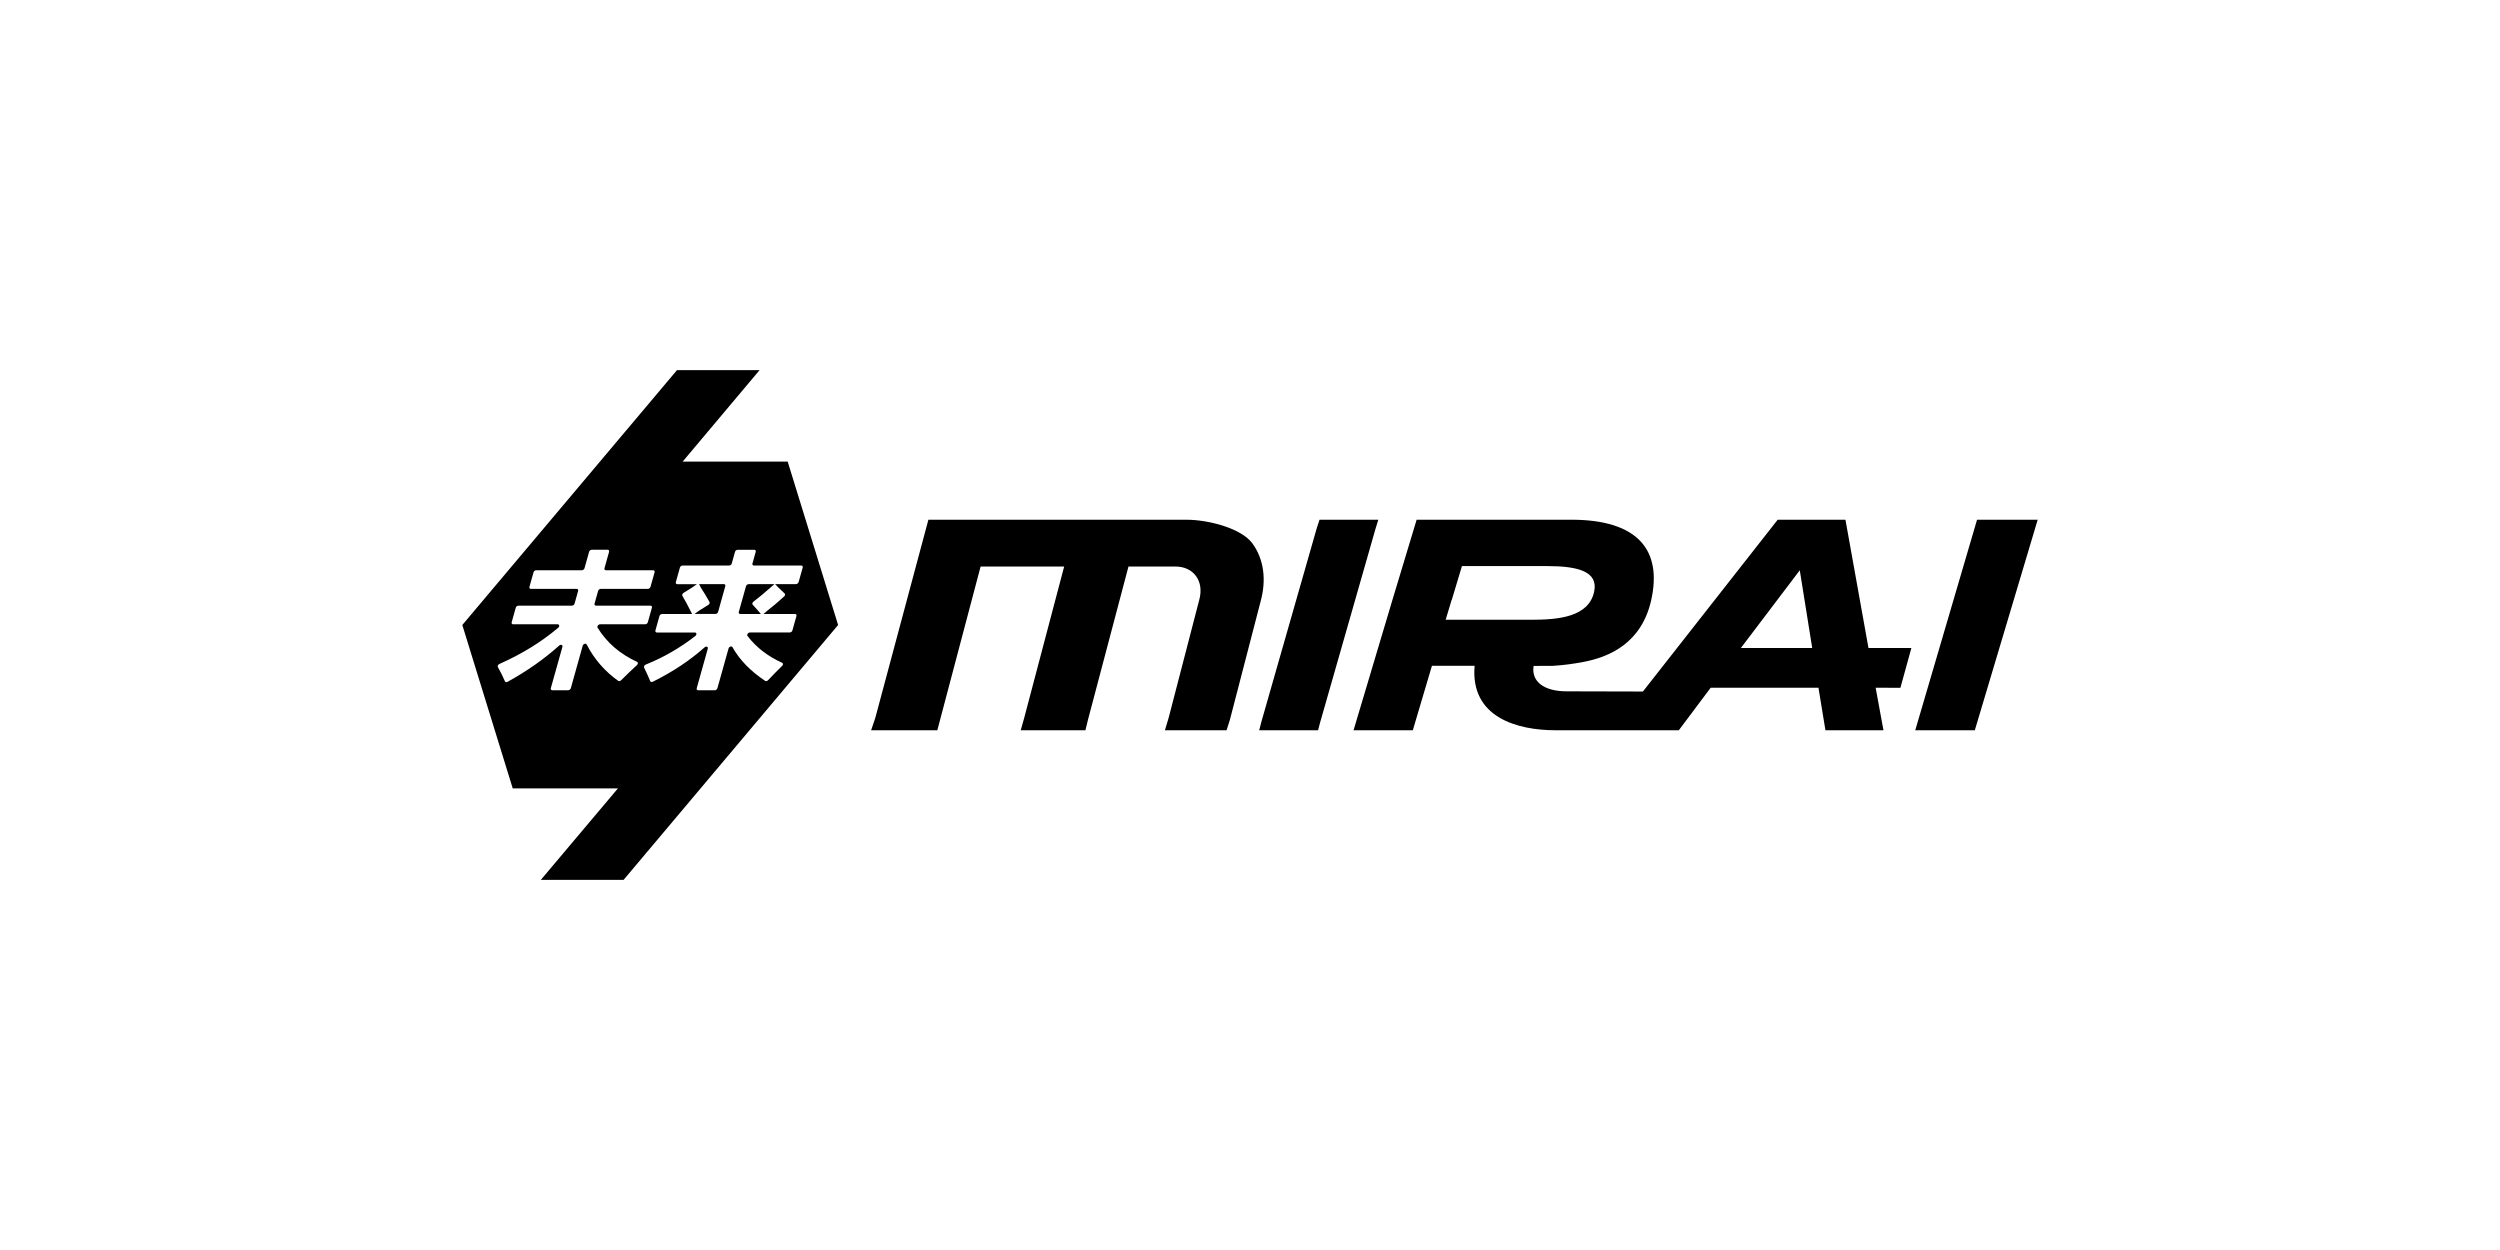
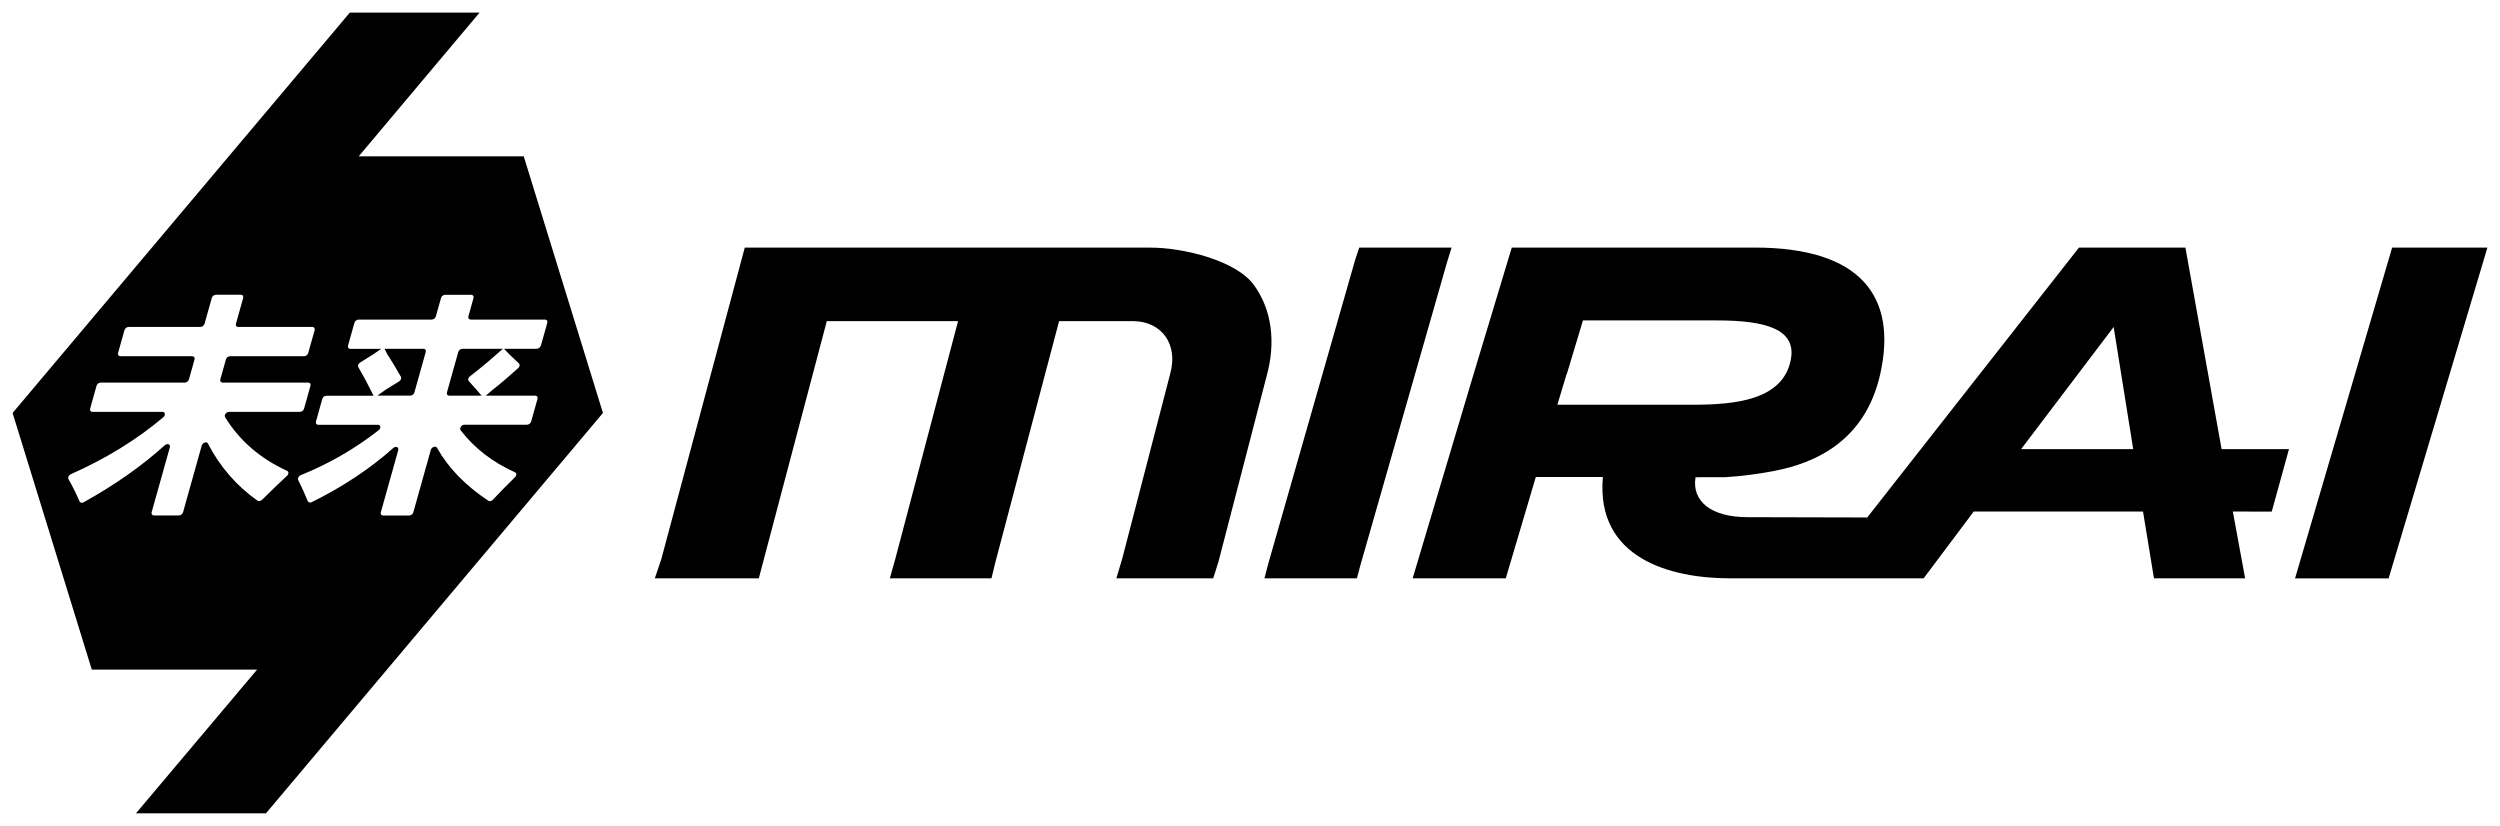
- <svg xmlns="http://www.w3.org/2000/svg" fill="none" viewBox="0 0 156 78">
+ <svg xmlns="http://www.w3.org/2000/svg" height="32.808" width="99.304" fill="none" viewBox="28.348 22.596 99.304 32.808">
  <path fill="currentColor" d="M86.007 32.43H82.34l-.161.48-3.452 12.072-.154.587h3.674l.126-.479 3.452-12.071zM123.368 32.43l-3.857 13.14h3.717l3.924-13.14zM74.046 32.43H57.932l-3.316 12.376-.258.763h4.131l2.701-10.218h5.214l-2.496 9.455-.215.763h4.037l.159-.652 2.528-9.566h2.923c.552 0 1.01.21 1.29.593.29.394.36.927.2 1.5l-1.91 7.362-.23.763h3.848l.207-.652 1.91-7.362c.386-1.38.206-2.676-.508-3.65-.698-.95-2.76-1.473-4.1-1.473zM116.593 40.436l-1.437-8.005h-4.228l-8.411 10.72c-.603-.003-3.739-.012-4.754-.012-1.442 0-2.22-.627-2.066-1.586l1.185-.003a15 15 0 0 0 1.922-.245c1.631-.307 3.636-1.179 4.233-3.864.68-3.061-.769-5.011-4.988-5.011h-9.651l-1.512 5.011-2.425 8.127h3.699l1.193-4.024h2.663c-.282 3.24 2.693 4.024 5.052 4.024h7.69l1.989-2.653h6.725l.435 2.653h3.621l-.488-2.653 1.545.003.685-2.482zm-26.384-1.763.37-1.23h.009l.637-2.119h5.326c1.905 0 3.18.334 2.928 1.576-.325 1.6-2.222 1.773-3.923 1.773zm18.421 1.763 3.676-4.851.776 4.85zM46.551 36.578l-.45 1.606c-.02.07.02.128.09.128h1.286l-.19-.224-.32-.355c-.044-.05-.022-.136.047-.188q.525-.4 1.066-.884l.244-.21h-1.61a.18.18 0 0 0-.163.128zM45.169 36.45h-1.545l.107.215q.27.412.541.897c.032.056-.002.142-.073.185l-.541.334-.321.23h1.31c.07 0 .142-.057.162-.128l.45-1.606c.02-.07-.02-.128-.09-.128z" />
  <path fill="currentColor" d="m42.596 28.806 4.802-5.71h-5.154L28.848 39l3.146 10.194h6.566l-4.812 5.71h5.164L52.298 39l-3.146-10.194zM39.75 41.494q-.489.454-.995.956c-.053.052-.13.068-.177.035a6.26 6.26 0 0 1-1.97-2.271c-.047-.093-.214-.039-.247.08l-.742 2.65a.18.18 0 0 1-.163.127h-.993c-.071 0-.11-.057-.092-.128l.724-2.579c.034-.12-.1-.172-.203-.08q-1.375 1.24-3.22 2.262c-.066.038-.14.022-.164-.033a9 9 0 0 0-.44-.887c-.035-.063.011-.156.095-.194q2.108-.937 3.674-2.265c.095-.08.073-.211-.036-.211h-2.782c-.07 0-.11-.057-.091-.128l.255-.908a.18.18 0 0 1 .162-.127h3.345a.18.18 0 0 0 .163-.128l.222-.791c.02-.071-.02-.128-.091-.128h-2.856c-.07 0-.11-.057-.091-.127l.255-.908a.18.18 0 0 1 .163-.128h2.855a.18.18 0 0 0 .163-.127l.288-1.025a.18.18 0 0 1 .163-.128h.993c.07 0 .11.057.09.128l-.287 1.025c-.02.07.02.127.09.127h2.945c.07 0 .11.057.091.128l-.255.908a.18.18 0 0 1-.162.127h-2.945a.18.18 0 0 0-.162.128l-.222.791c-.02.071.021.128.09.128h3.4c.07 0 .11.057.09.127l-.255.908a.18.18 0 0 1-.162.128h-2.818c-.11 0-.206.13-.156.211q.857 1.395 2.463 2.132c.07.032.07.129-.002.195m10.08-5.171a.18.18 0 0 1-.163.127h-1.3l.222.23.373.353c.045.043.032.128-.031.185q-.558.506-1.036.879l-.253.215h1.966c.07 0 .11.056.091.127l-.253.9a.18.18 0 0 1-.162.127h-2.49c-.116 0-.21.142-.149.221q.816 1.063 2.16 1.67c.07.03.071.124.002.191q-.437.426-.88.897c-.052.056-.131.074-.18.042q-1.372-.91-2.041-2.104c-.05-.09-.212-.035-.245.084l-.695 2.479a.18.18 0 0 1-.163.127h-1.037c-.071 0-.11-.057-.091-.127l.692-2.47c.033-.119-.097-.173-.198-.084q-1.37 1.224-3.236 2.149c-.066.033-.136.014-.159-.04a14 14 0 0 0-.382-.841c-.032-.065.02-.157.104-.191a12.7 12.7 0 0 0 3.09-1.782c.104-.08.089-.218-.025-.218h-2.372c-.07 0-.11-.057-.091-.128l.252-.9a.18.18 0 0 1 .163-.127h1.873l-.103-.204a14 14 0 0 0-.5-.927c-.034-.056 0-.142.07-.187l.505-.315.331-.228h-1.226c-.07 0-.11-.057-.091-.128l.255-.908a.18.18 0 0 1 .162-.127h2.91a.18.18 0 0 0 .162-.128l.205-.729a.18.18 0 0 1 .163-.127h1.037c.07 0 .11.057.091.127l-.204.73c-.02.07.021.127.09.127h2.954c.07 0 .11.057.091.127l-.255.908z" />
</svg>
